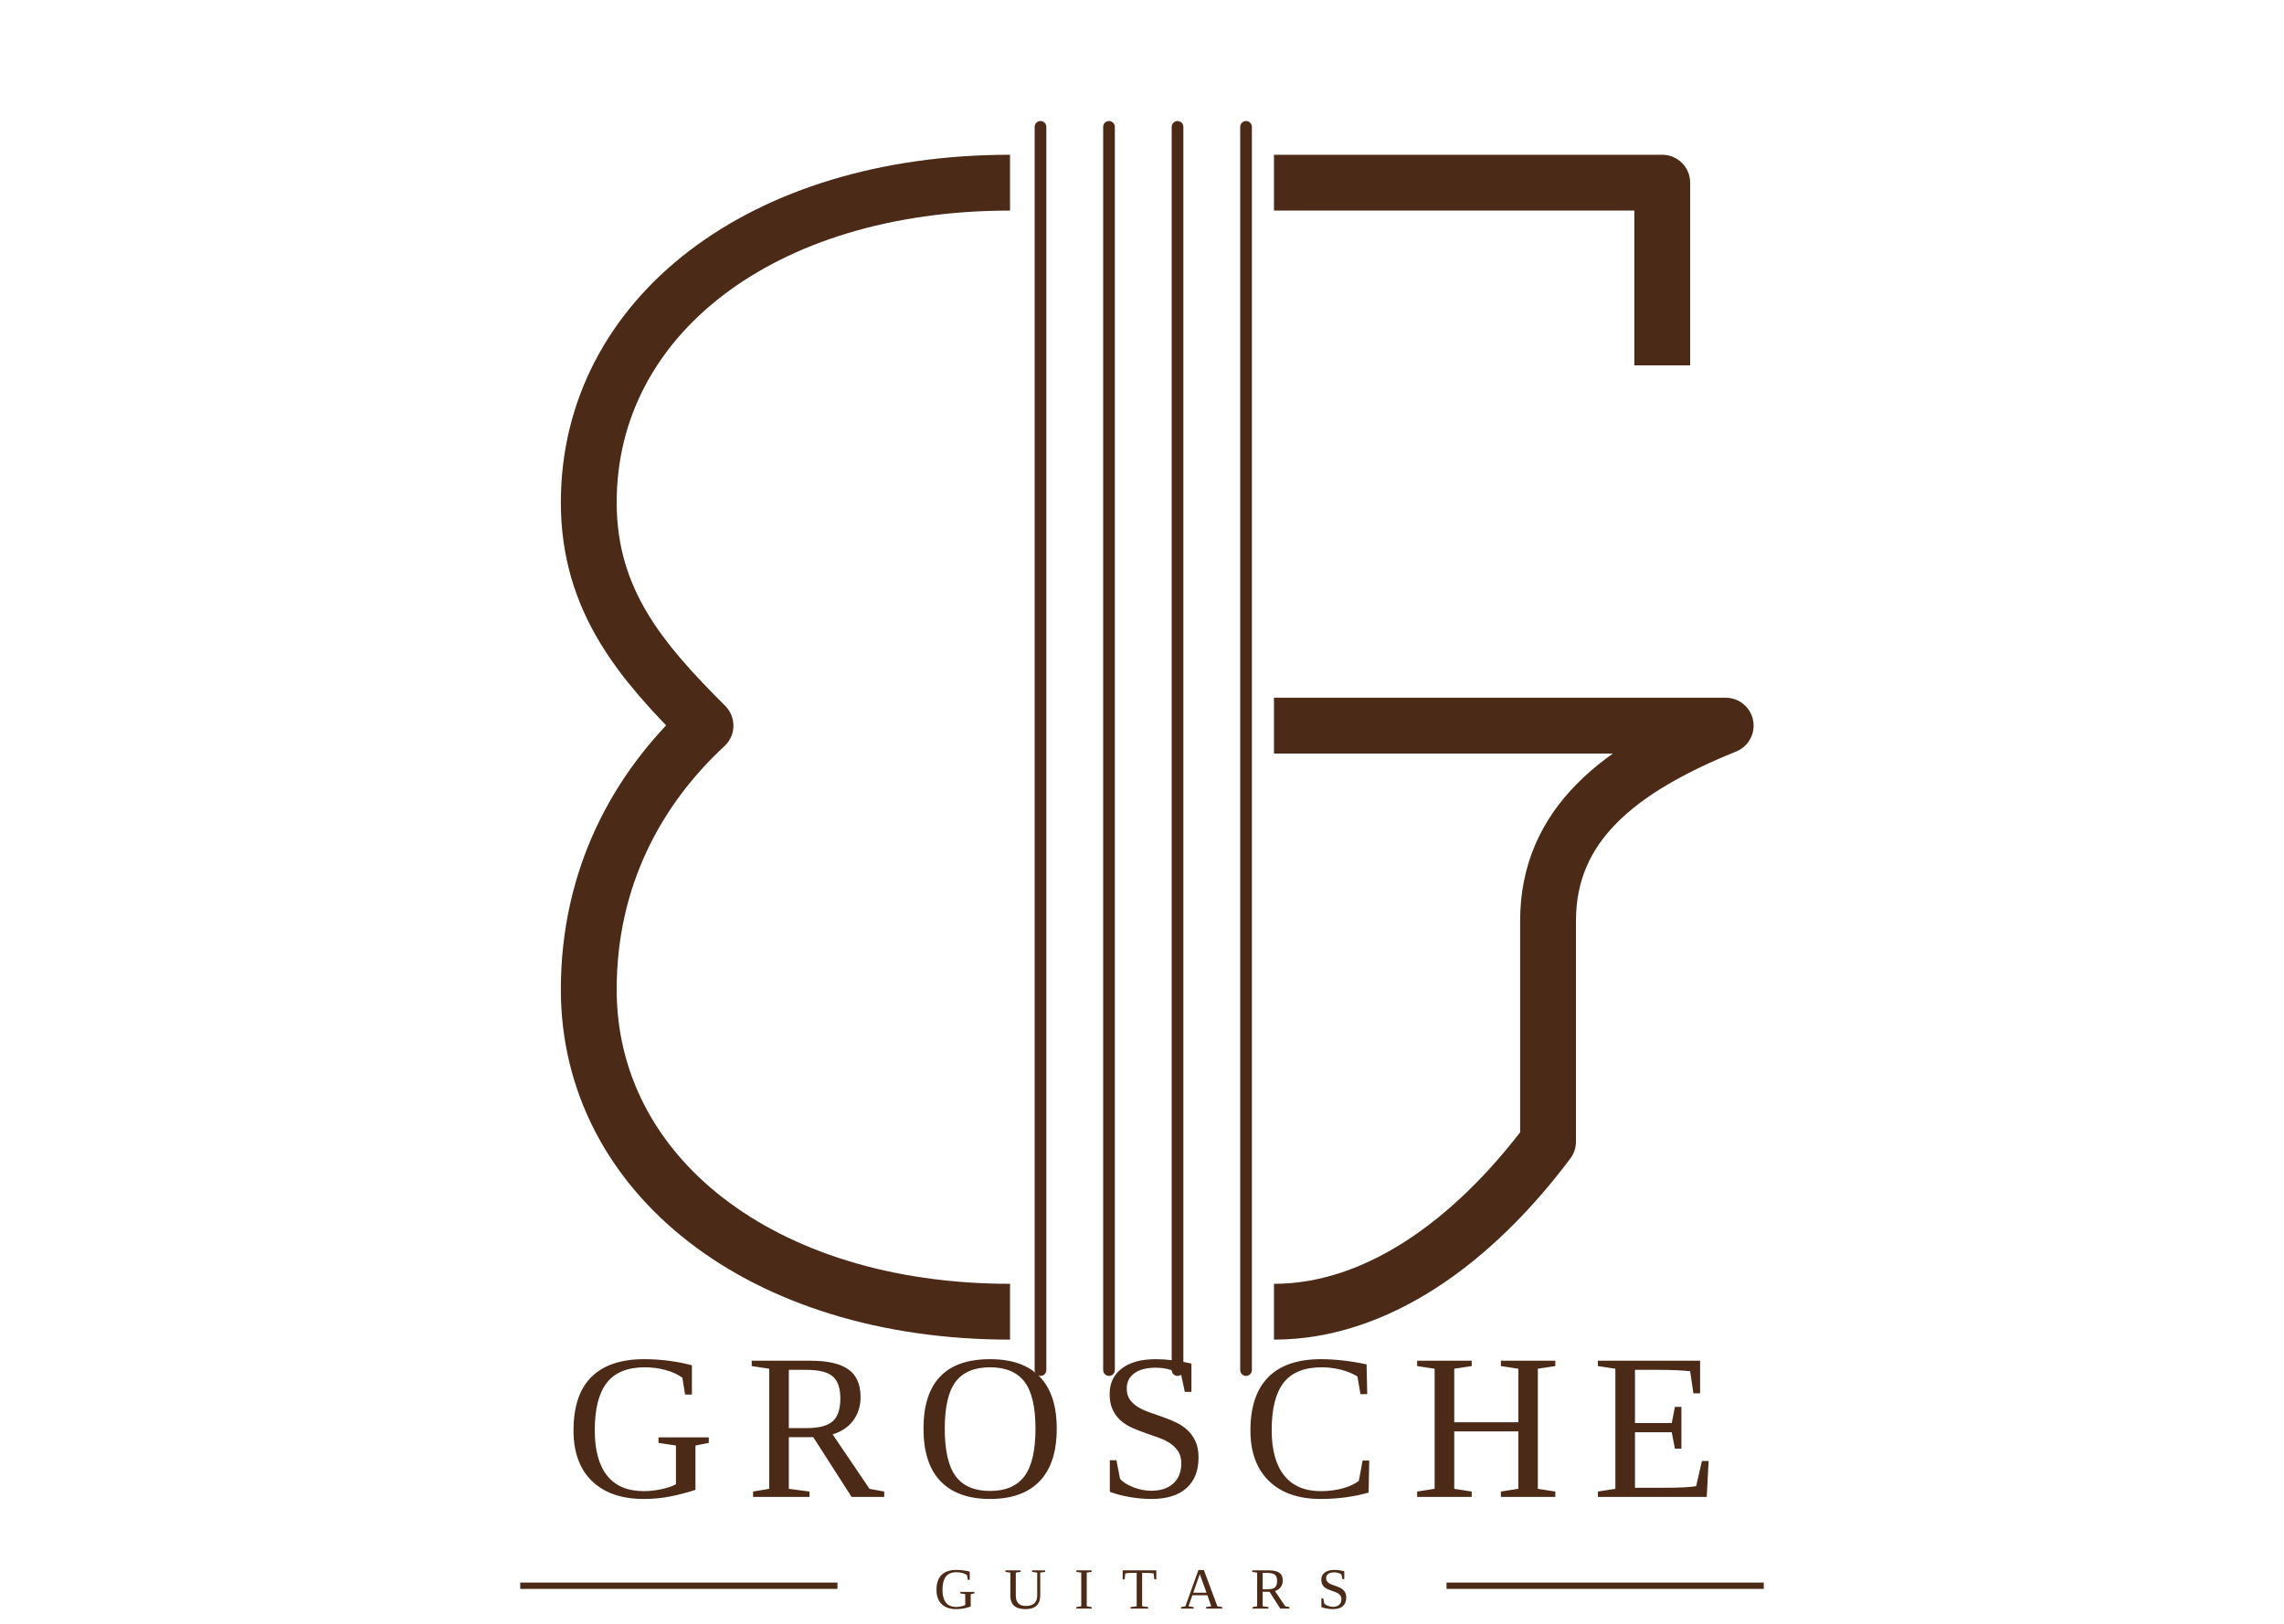
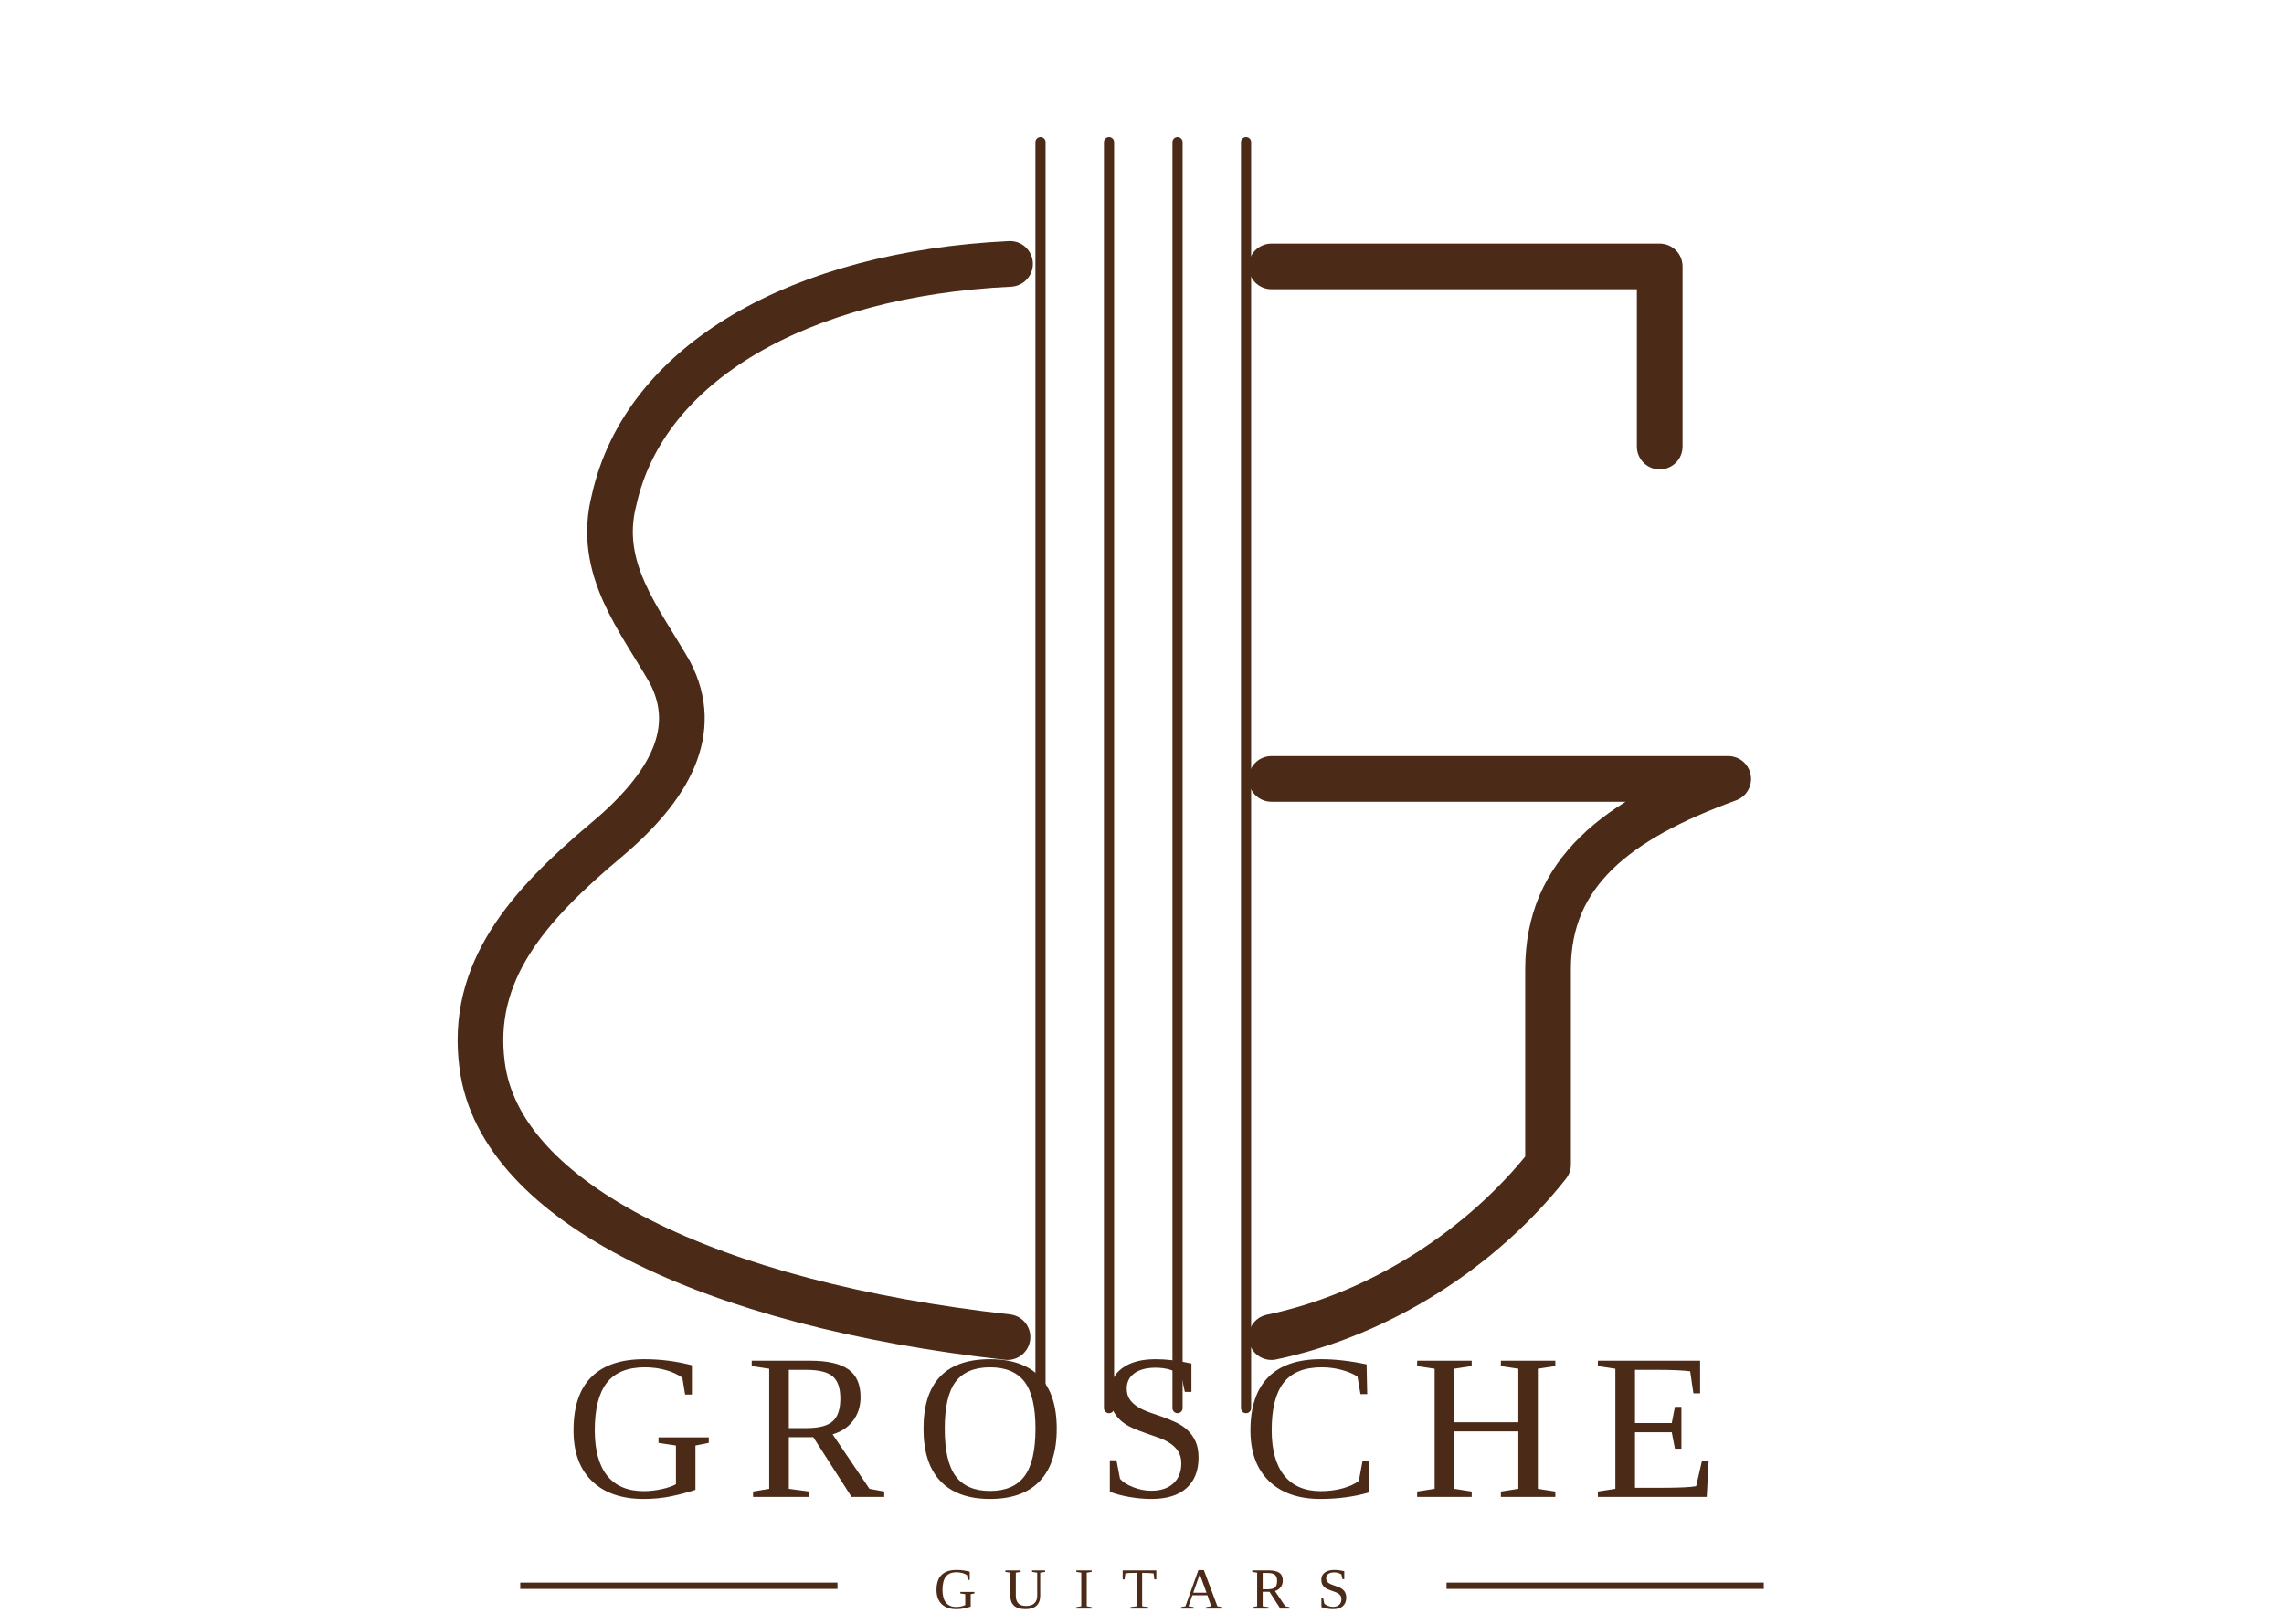
<svg xmlns="http://www.w3.org/2000/svg" viewBox="0 0 900 640" role="img" aria-labelledby="title desc">
-   <g transform="translate(0 0) scale(1.0)">
-     <g fill="none" stroke="#4B2A17" stroke-width="22" stroke-linecap="butt" stroke-linejoin="round">
-       <path d="M398 72 C300 72 232 125 232 198 C232 237 253 261 278 286 C251 311 232 346 232 390 C232 463 300 517 398 517" />
-       <path d="M502 72 H655 V144" />
-       <path d="M502 286 H680 C638 303 610 325 610 363 V450 C580 490 542 517 502 517" />
-     </g>
-     <g fill="none" stroke="#4B2A17" stroke-width="4.6" stroke-linecap="round">
-       <path d="M410 50 V540" />
-       <path d="M437 50 V540" />
-       <path d="M464 50 V540" />
-       <path d="M491 50 V540" />
-     </g>
+   <g fill="none" stroke="#4B2A17" stroke-linecap="round" stroke-linejoin="round">
+     <path stroke-width="18" d="M398 104 C315 108 254 143 242 197 C235 224 252 244 264 265 C276 288 264 310 239 331 C208 357 185 383 190 420 C197 474 280 514 397 527" />
+     <path stroke-width="18" d="M501 105 H654 V176" />
+     <path stroke-width="18" d="M501 307 H681 C637 323 610 344 610 382 V459 C584 492 544 518 501 527" />
+   </g>
+   <g fill="none" stroke="#4B2A17" stroke-width="4" stroke-linecap="round">
+     <path d="M410 56 V555" />
+     <path d="M437 56 V555" />
+     <path d="M464 56 V555" />
+     <path d="M491 56 V555" />
  </g>
  <text x="450" y="590" text-anchor="middle" fill="#4B2A17" font-family="Georgia, 'Times New Roman', serif" font-size="82" letter-spacing="12">GROSCHE</text>
  <path d="M205 625 H330 M570 625 H695" stroke="#4B2A17" stroke-width="2.5" />
  <text x="450" y="634" text-anchor="middle" fill="#4B2A17" font-family="Georgia, 'Times New Roman', serif" font-size="23" letter-spacing="11">GUITARS</text>
</svg>
